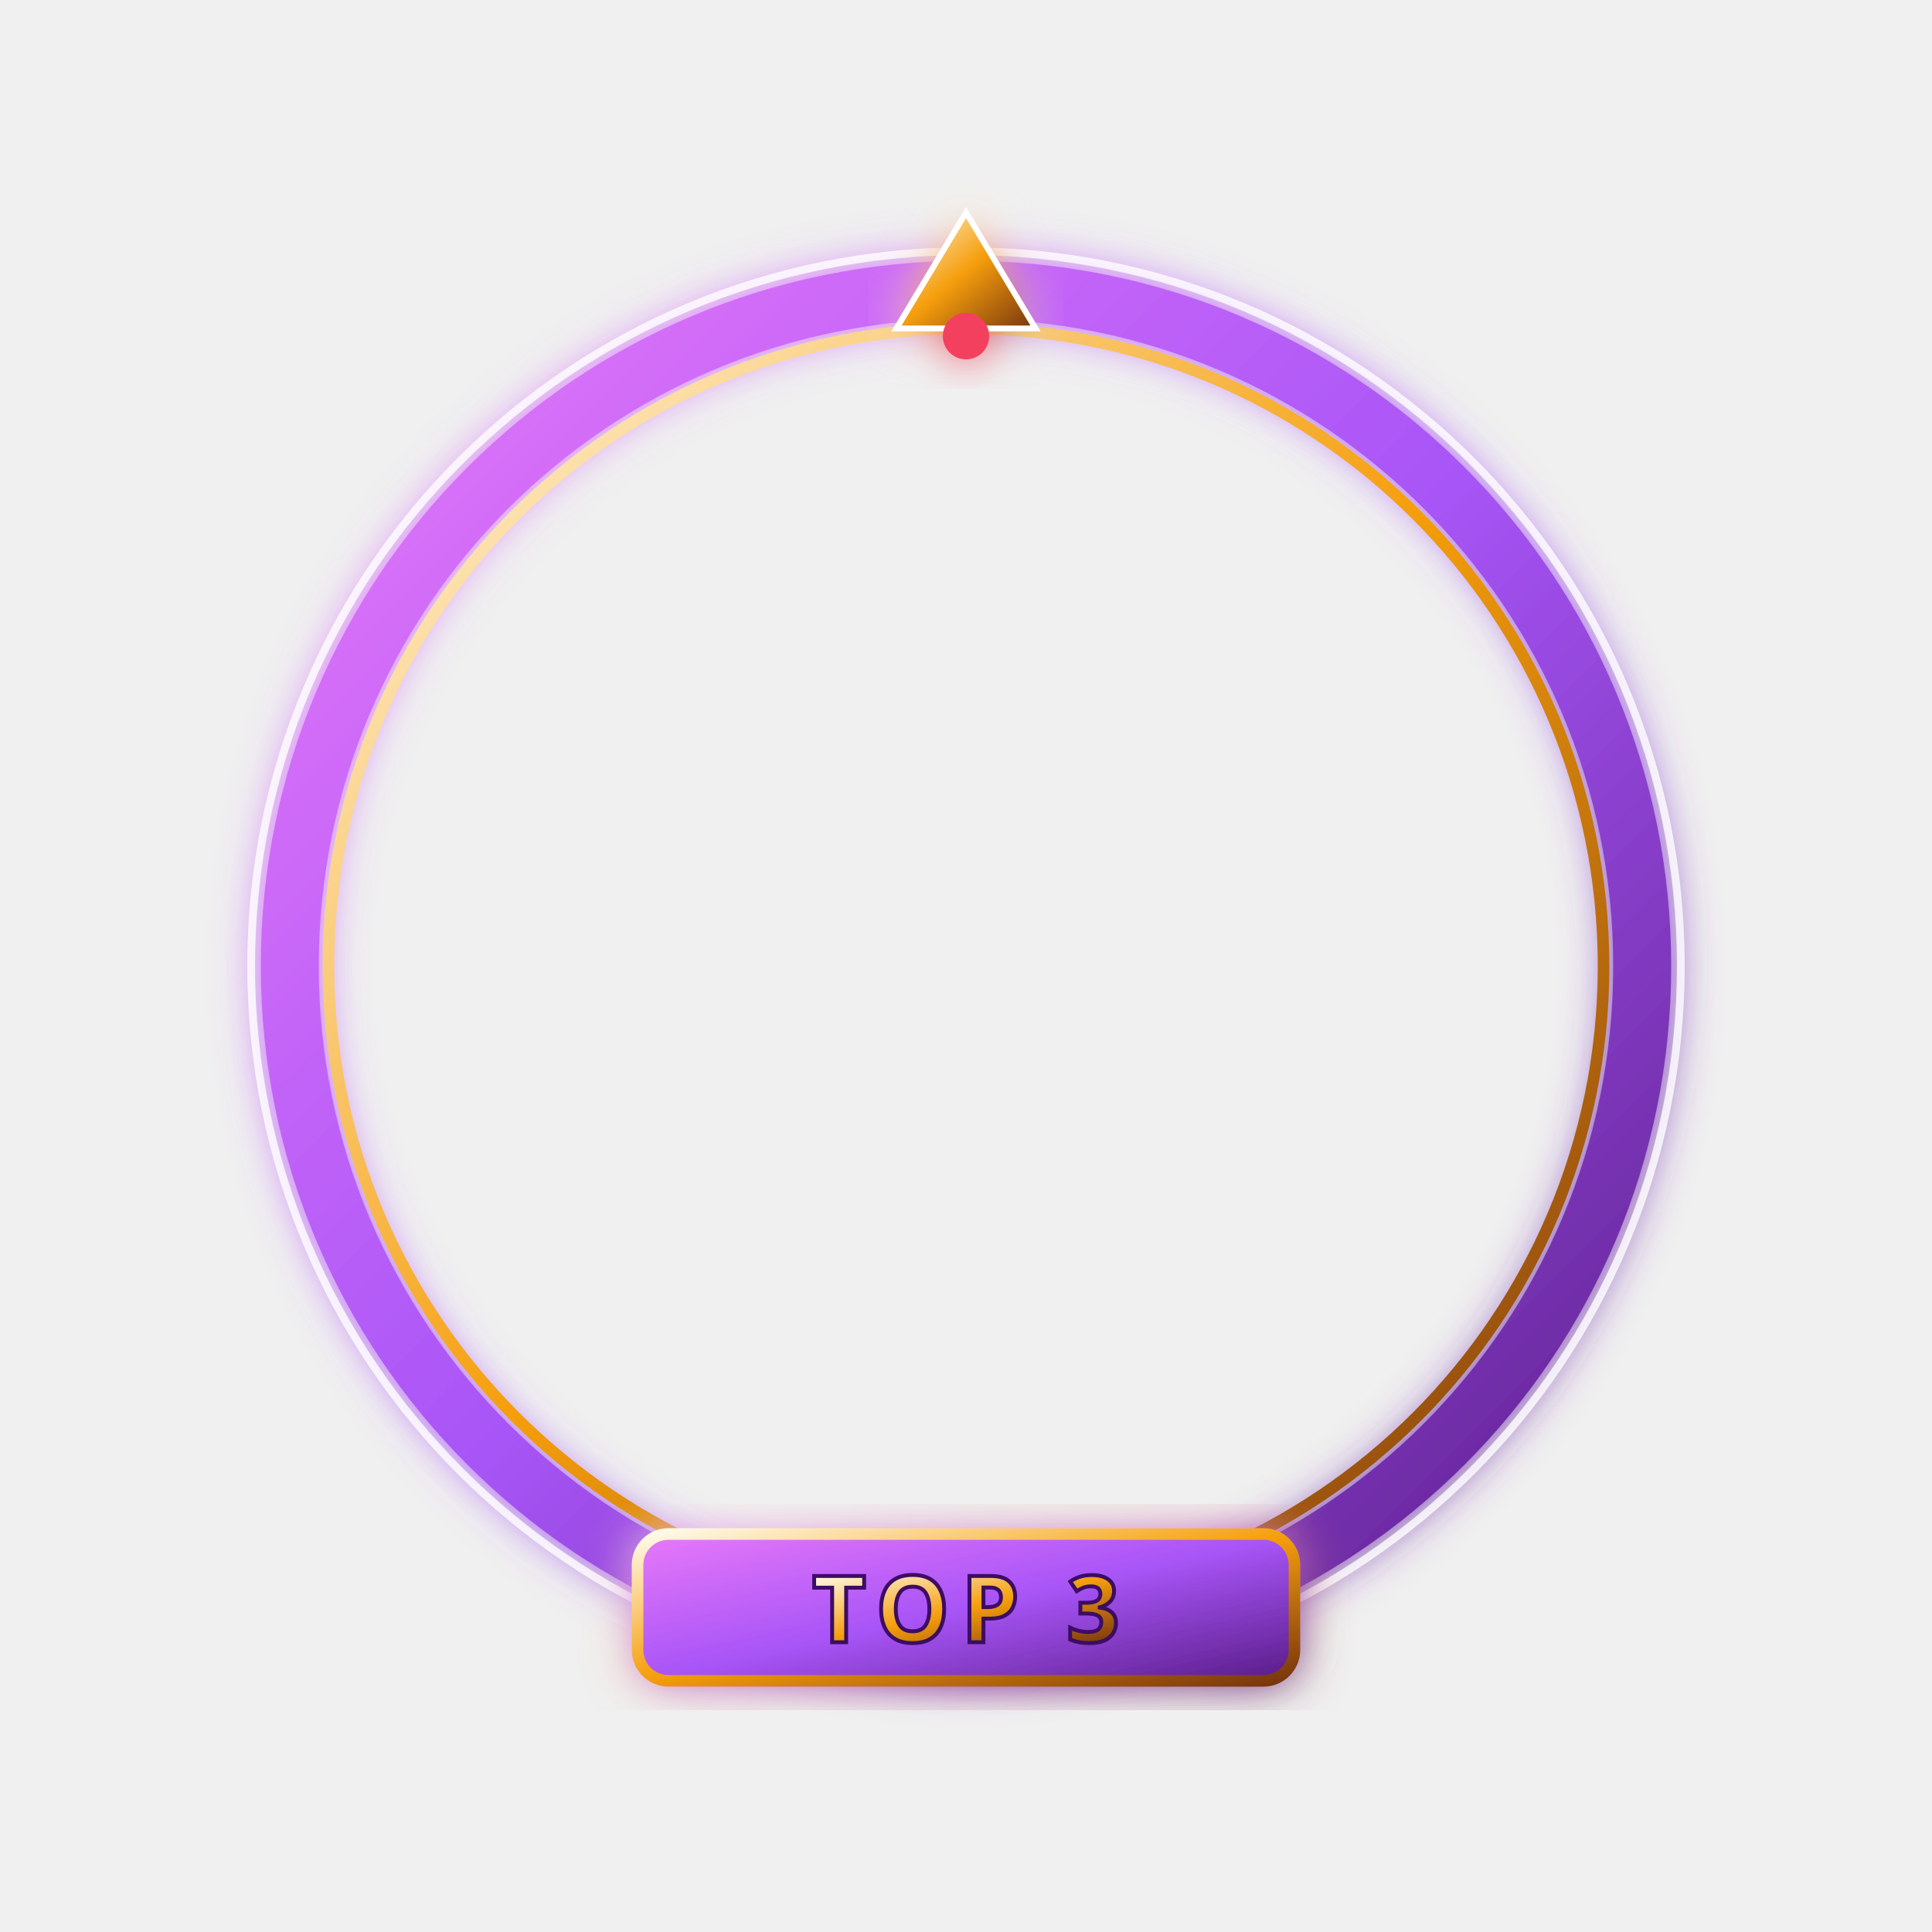
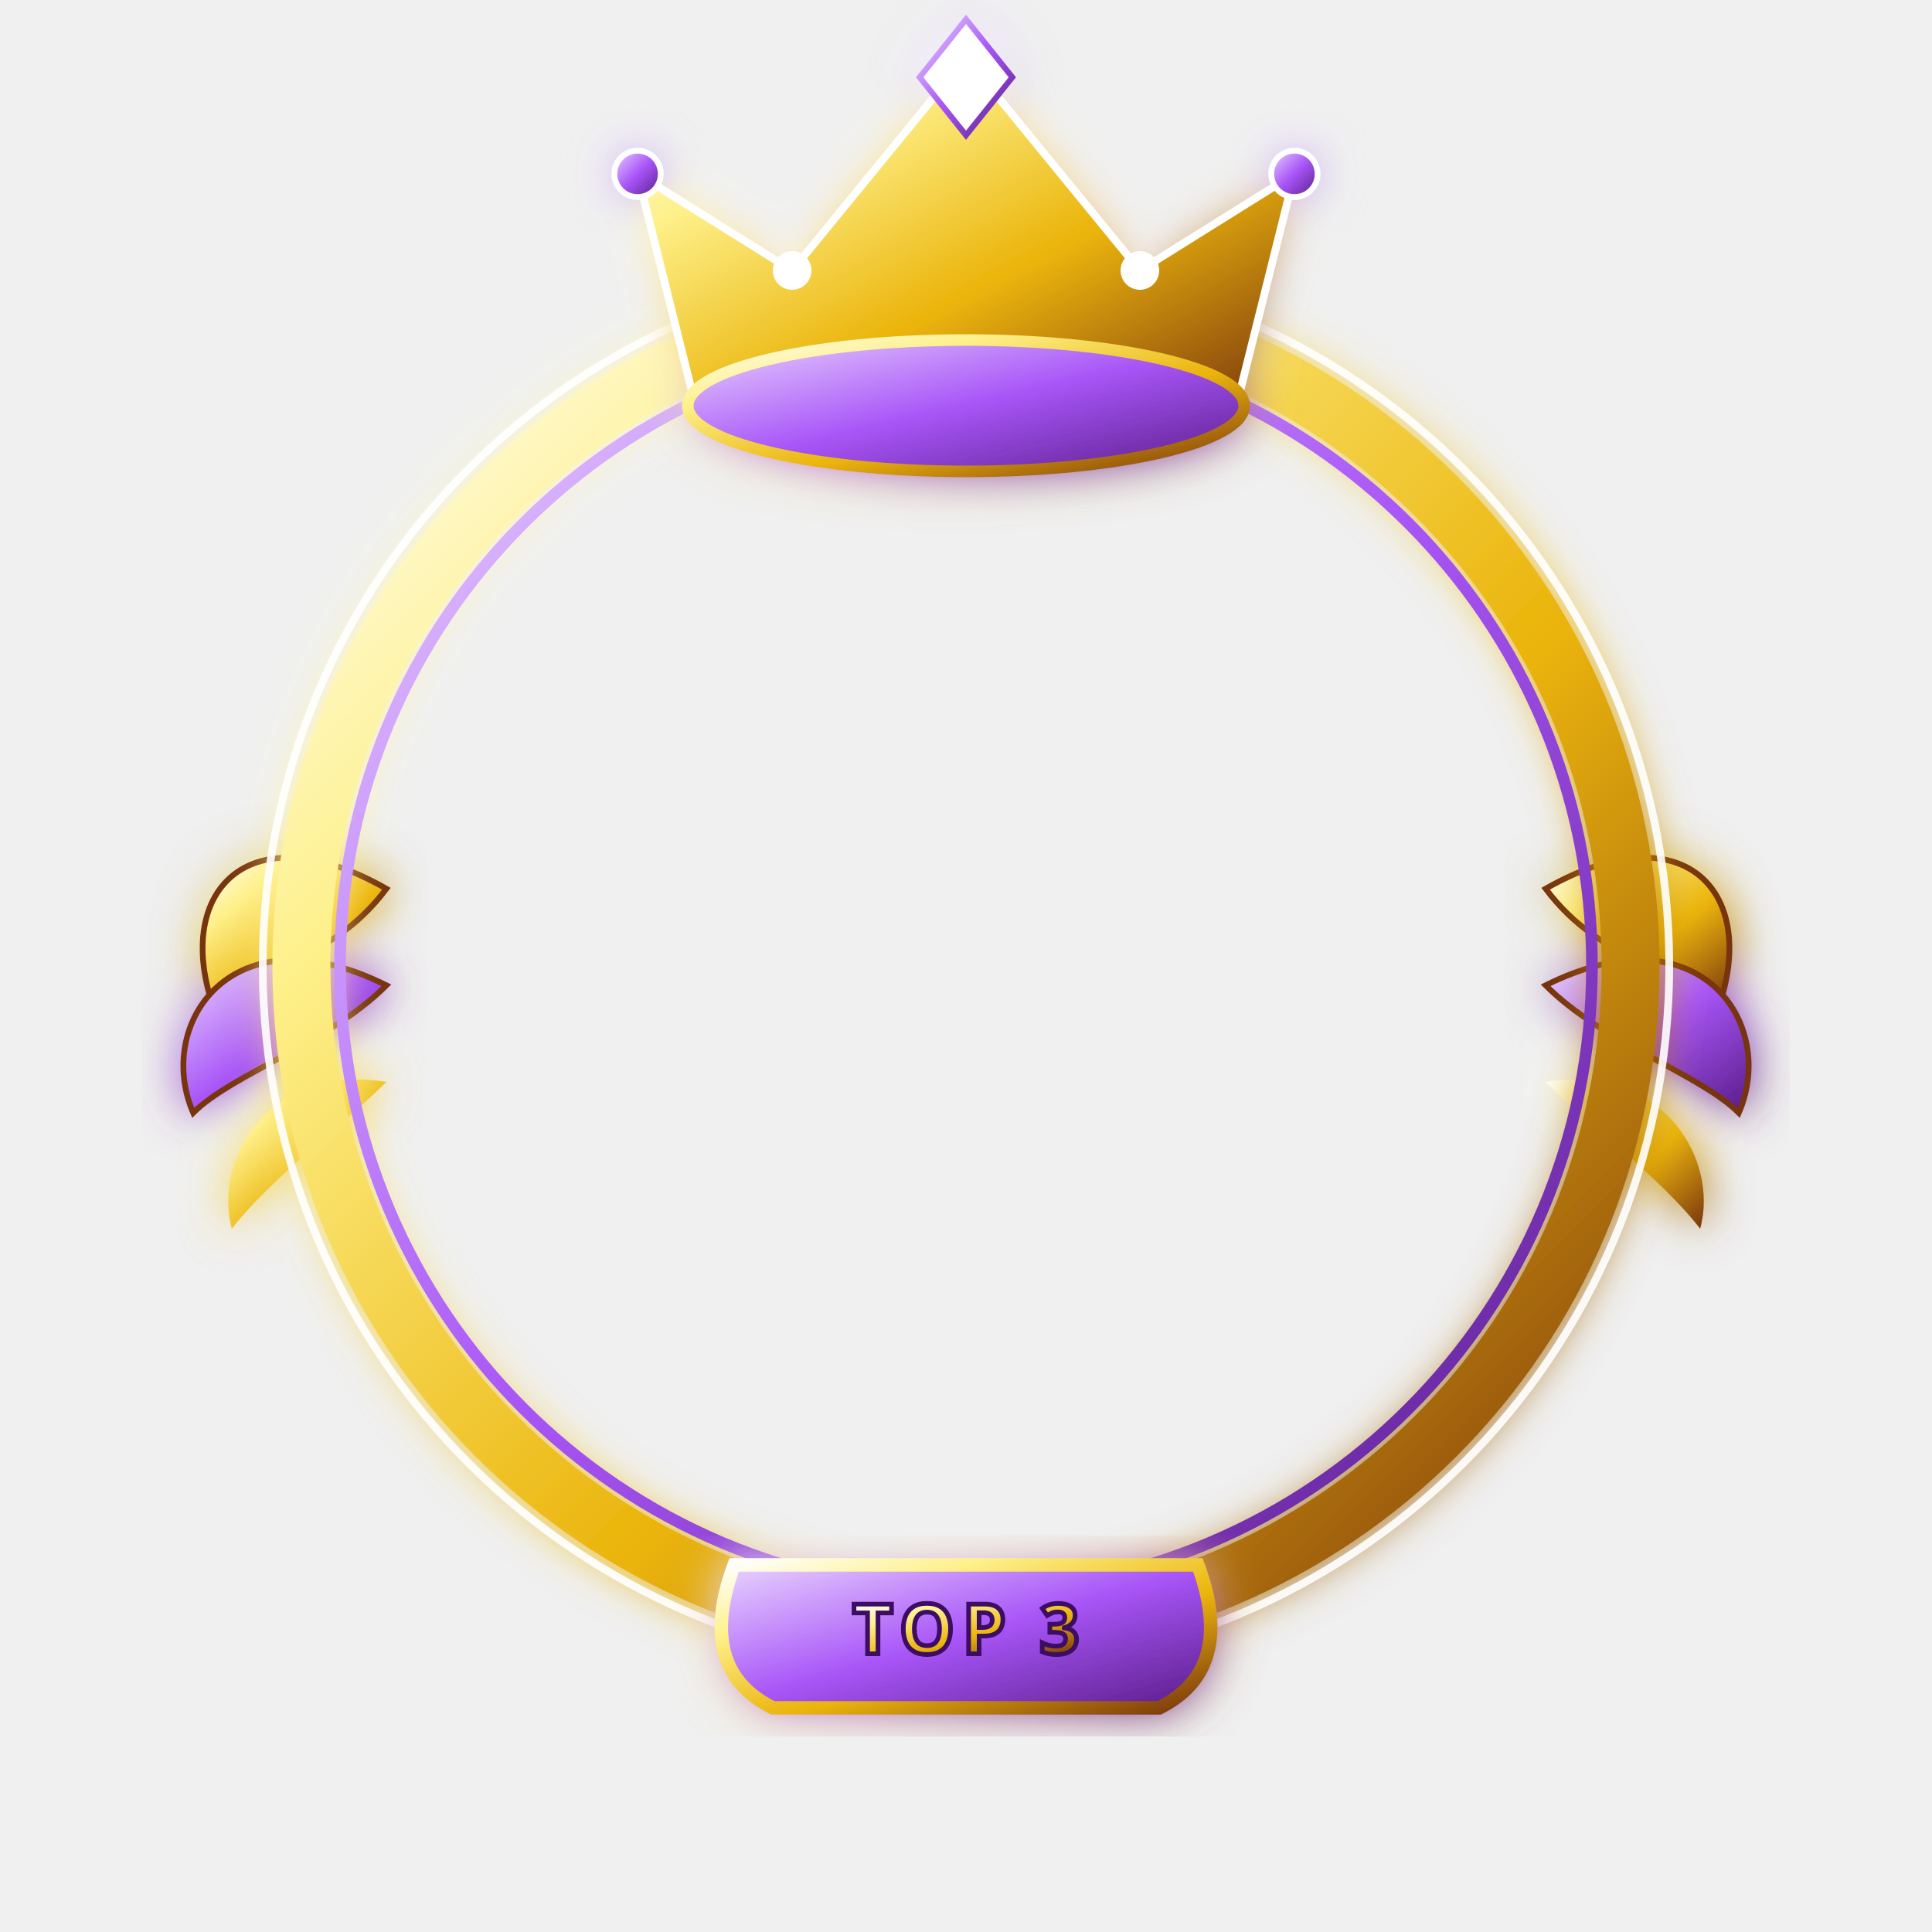
<svg xmlns="http://www.w3.org/2000/svg" viewBox="0 0 500 500" width="100%" height="100%">
  <defs>
+     <linearGradient id="top3Gold" x1="0%" y1="0%" x2="100%" y2="100%">
+       <stop offset="0%" stop-color="#FFFFFF" />
+       <stop offset="25%" stop-color="#FEF08A" />
+       <stop offset="60%" stop-color="#EAB308" />
+       <stop offset="100%" stop-color="#78350F" />
+     </linearGradient>
    <linearGradient id="top3Purple" x1="0%" y1="0%" x2="100%" y2="100%">
-       <stop offset="0%" stop-color="#E879F9" />
+       <stop offset="0%" stop-color="#E9D5FF" />
      <stop offset="50%" stop-color="#A855F7" />
      <stop offset="100%" stop-color="#581C87" />
-     </linearGradient>
-     <linearGradient id="top3Gold" x1="0%" y1="0%" x2="100%" y2="100%">
-       <stop offset="0%" stop-color="#FFFBEB" />
-       <stop offset="50%" stop-color="#F59E0B" />
-       <stop offset="100%" stop-color="#78350F" />
    </linearGradient>
    <filter id="top3Glow" x="-20%" y="-20%" width="140%" height="140%">
      <feGaussianBlur stdDeviation="6" result="blur" />
      <feMerge>
        <feMergeNode in="blur" />
        <feMergeNode in="SourceGraphic" />
      </feMerge>
    </filter>
  </defs>
-   <circle cx="250" cy="250" r="175" fill="none" stroke="url(#top3Purple)" stroke-width="15" filter="url(#top3Glow)" />
-   <circle cx="250" cy="250" r="165" fill="none" stroke="url(#top3Gold)" stroke-width="3" />
-   <circle cx="250" cy="250" r="185" fill="none" stroke="#FFFFFF" stroke-width="2" opacity="0.8" />
-   <g transform="translate(250, 75)" filter="url(#top3Glow)">
-     <polygon points="0,-20 18,10 -18,10" fill="url(#top3Gold)" stroke="#FFF" stroke-width="1.5" />
-     <circle cx="0" cy="12" r="6" fill="#F43F5E" />
+   <style>
+     @keyframes crownGleam4 { 0%, 100% { transform: scale(1); } 50% { transform: scale(1.03); } }
+     .royal-crown-4 { transform-origin: 250px 75px; animation: crownGleam4 2.8s infinite ease-in-out; }
+   </style>
+   <g transform="translate(100, 250)" filter="url(#top3Glow)">
+     <path d="M 0 -20 C -35 -40 -55 -20 -45 10 C -35 0 -15 0 0 -20 Z" fill="url(#top3Gold)" stroke="#78350F" stroke-width="1.5" />
+     <path d="M 0 5 C -40 -15 -60 15 -50 38 C -40 28 -15 20 0 5 Z" fill="url(#top3Purple)" stroke="#78350F" stroke-width="1.5" />
+     <path d="M 0 30 C -30 25 -45 50 -40 68 C -30 55 -10 40 0 30 Z" fill="url(#top3Gold)" />
  </g>
-   <g transform="translate(250, 415)" filter="url(#top3Glow)">
-     <rect x="-85" y="-18" width="170" height="38" rx="8" fill="url(#top3Purple)" stroke="url(#top3Gold)" stroke-width="3" />
-     <text x="0" y="10" font-family="'Arial Black', Impact, sans-serif" font-size="24" font-weight="900" fill="url(#top3Gold)" stroke="#3B0764" stroke-width="1" text-anchor="middle" letter-spacing="3">TOP 3</text>
+   <g transform="translate(400, 250)" filter="url(#top3Glow)">
+     <path d="M 0 -20 C 35 -40 55 -20 45 10 C 35 0 15 0 0 -20 Z" fill="url(#top3Gold)" stroke="#78350F" stroke-width="1.5" />
+     <path d="M 0 5 C 40 -15 60 15 50 38 C 40 28 15 20 0 5 Z" fill="url(#top3Purple)" stroke="#78350F" stroke-width="1.5" />
+     <path d="M 0 30 C 30 25 45 50 40 68 C 30 55 10 40 0 30 Z" fill="url(#top3Gold)" />
+   </g>
+   <circle cx="250" cy="250" r="172" fill="none" stroke="url(#top3Gold)" stroke-width="15" filter="url(#top3Glow)" />
+   <circle cx="250" cy="250" r="162" fill="none" stroke="url(#top3Purple)" stroke-width="3" />
+   <circle cx="250" cy="250" r="182" fill="none" stroke="#FFFFFF" stroke-width="2" opacity="0.9" />
+   <g class="royal-crown-4" filter="url(#top3Glow)">
+     <path d="M 180 105 L 165 45 L 205 70 L 250 15 L 295 70 L 335 45 L 320 105 Z" fill="url(#top3Gold)" stroke="#FFFFFF" stroke-width="2" />
+     <ellipse cx="250" cy="105" rx="72" ry="17" fill="url(#top3Purple)" stroke="url(#top3Gold)" stroke-width="3" />
+     <polygon points="250,5 262,20 250,35 238,20" fill="#FFFFFF" stroke="url(#top3Purple)" stroke-width="1.5" />
+     <circle cx="165" cy="45" r="6" fill="url(#top3Purple)" stroke="#FFF" stroke-width="1.5" />
+     <circle cx="335" cy="45" r="6" fill="url(#top3Purple)" stroke="#FFF" stroke-width="1.5" />
+     <circle cx="205" cy="70" r="5" fill="#FFF" />
+     <circle cx="295" cy="70" r="5" fill="#FFF" />
+   </g>
+   <g transform="translate(250, 420)" filter="url(#top3Glow)">
+     <path d="M -60 -15 L 60 -15 Q 70 12 50 22 L -50 22 Q -70 12 -60 -15 Z" fill="url(#top3Purple)" stroke="url(#top3Gold)" stroke-width="3.5" />
+     <text x="0" y="8" font-family="'Arial Black', Impact, sans-serif" font-size="18" font-weight="900" fill="url(#top3Gold)" stroke="#3B0764" stroke-width="1.2" text-anchor="middle" letter-spacing="2">TOP 3</text>
  </g>
</svg>
